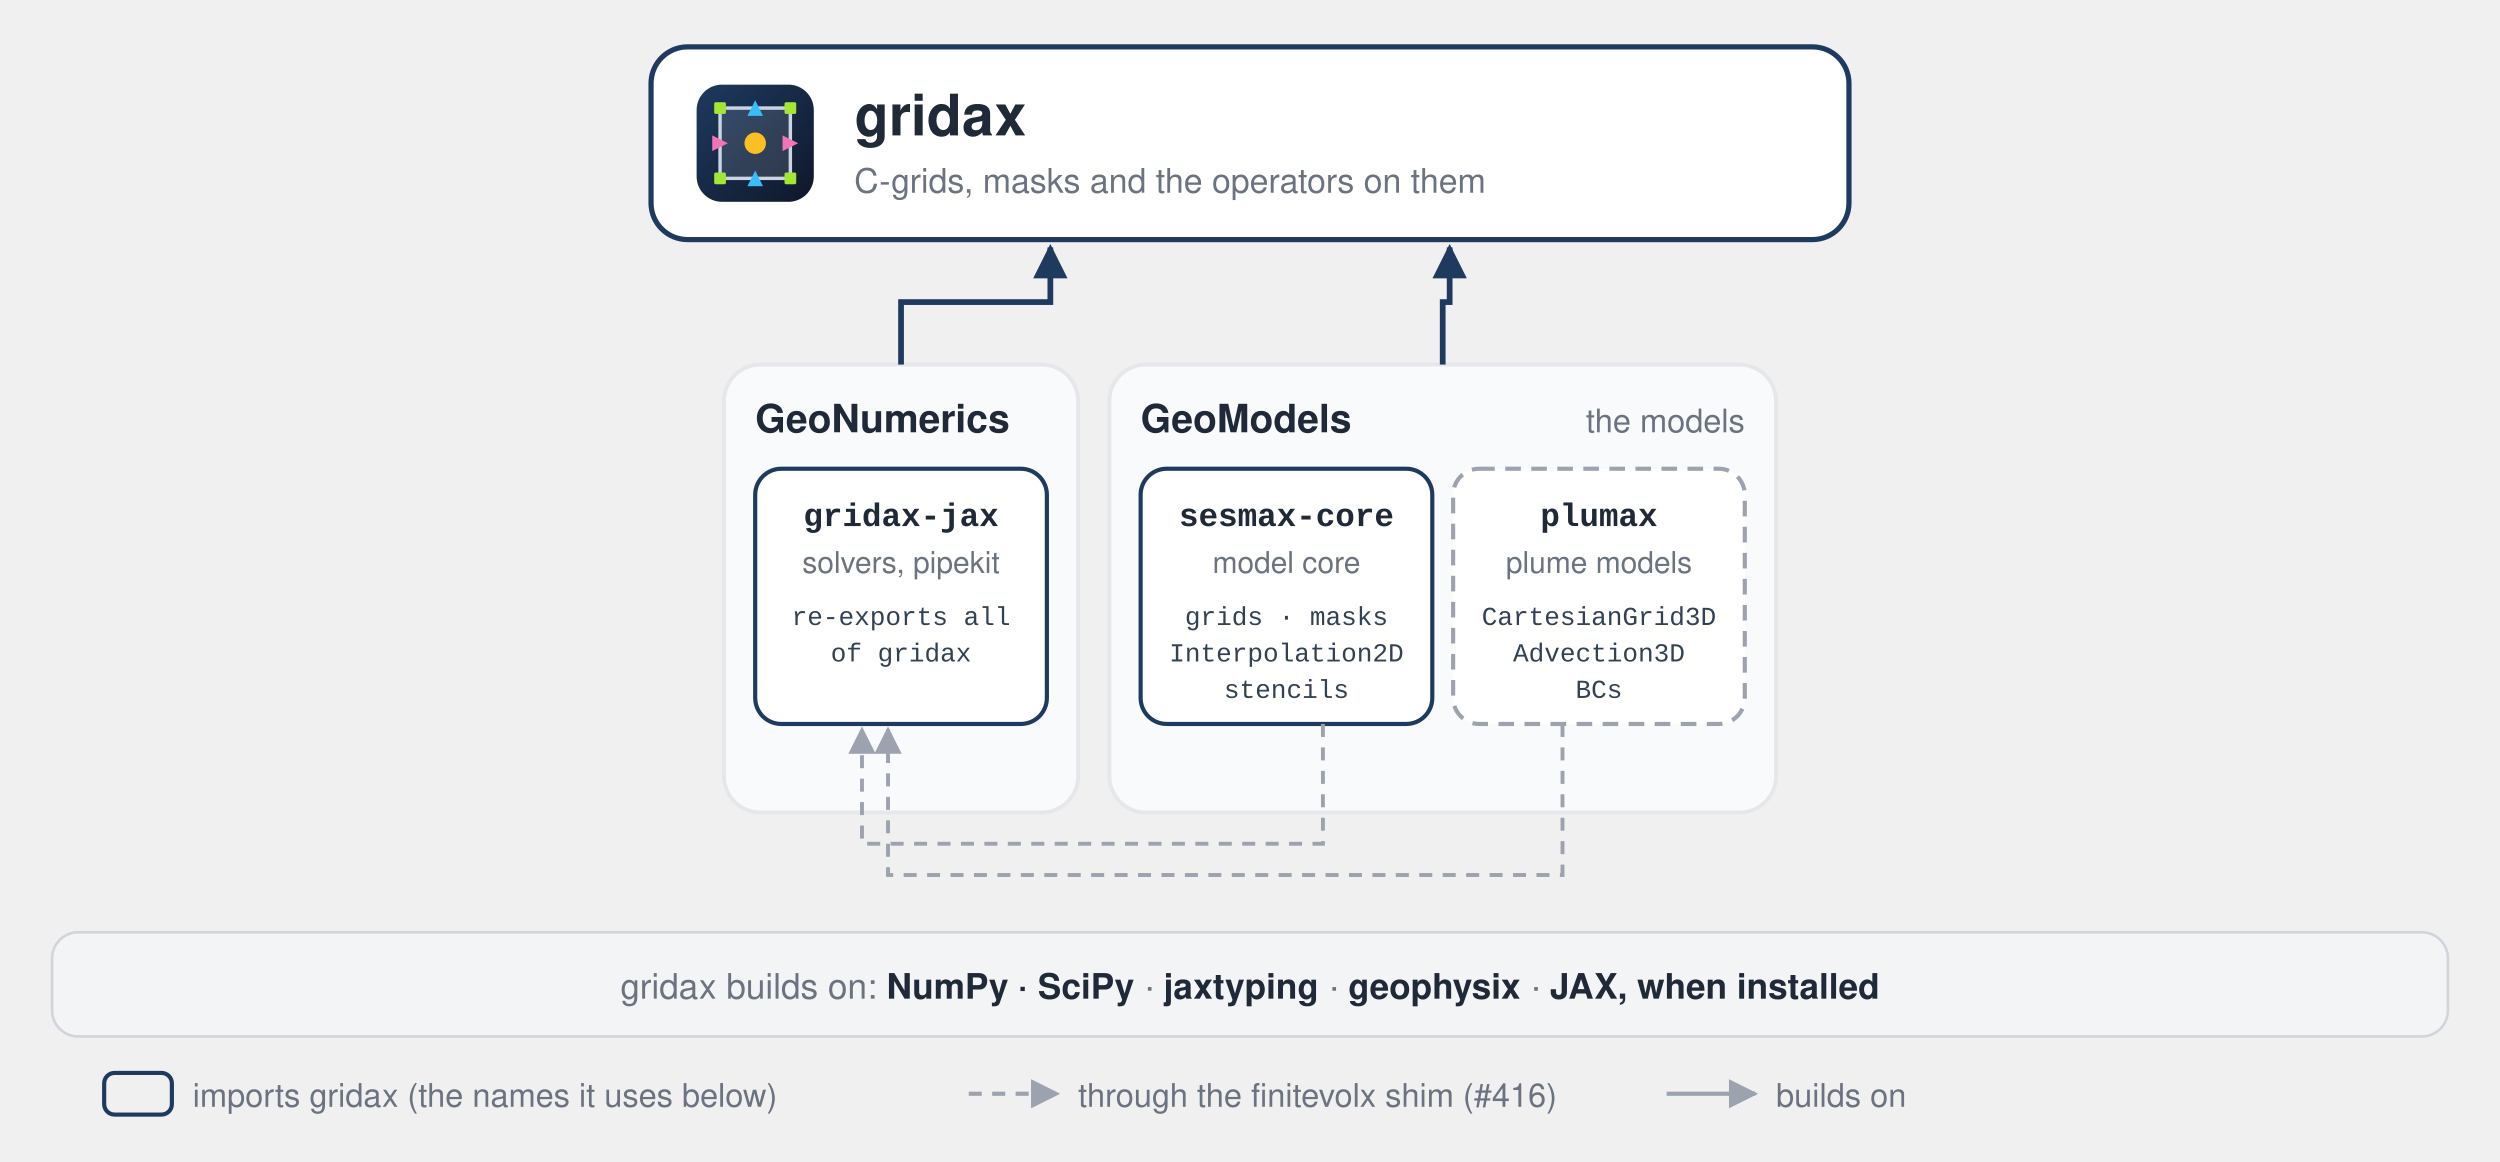
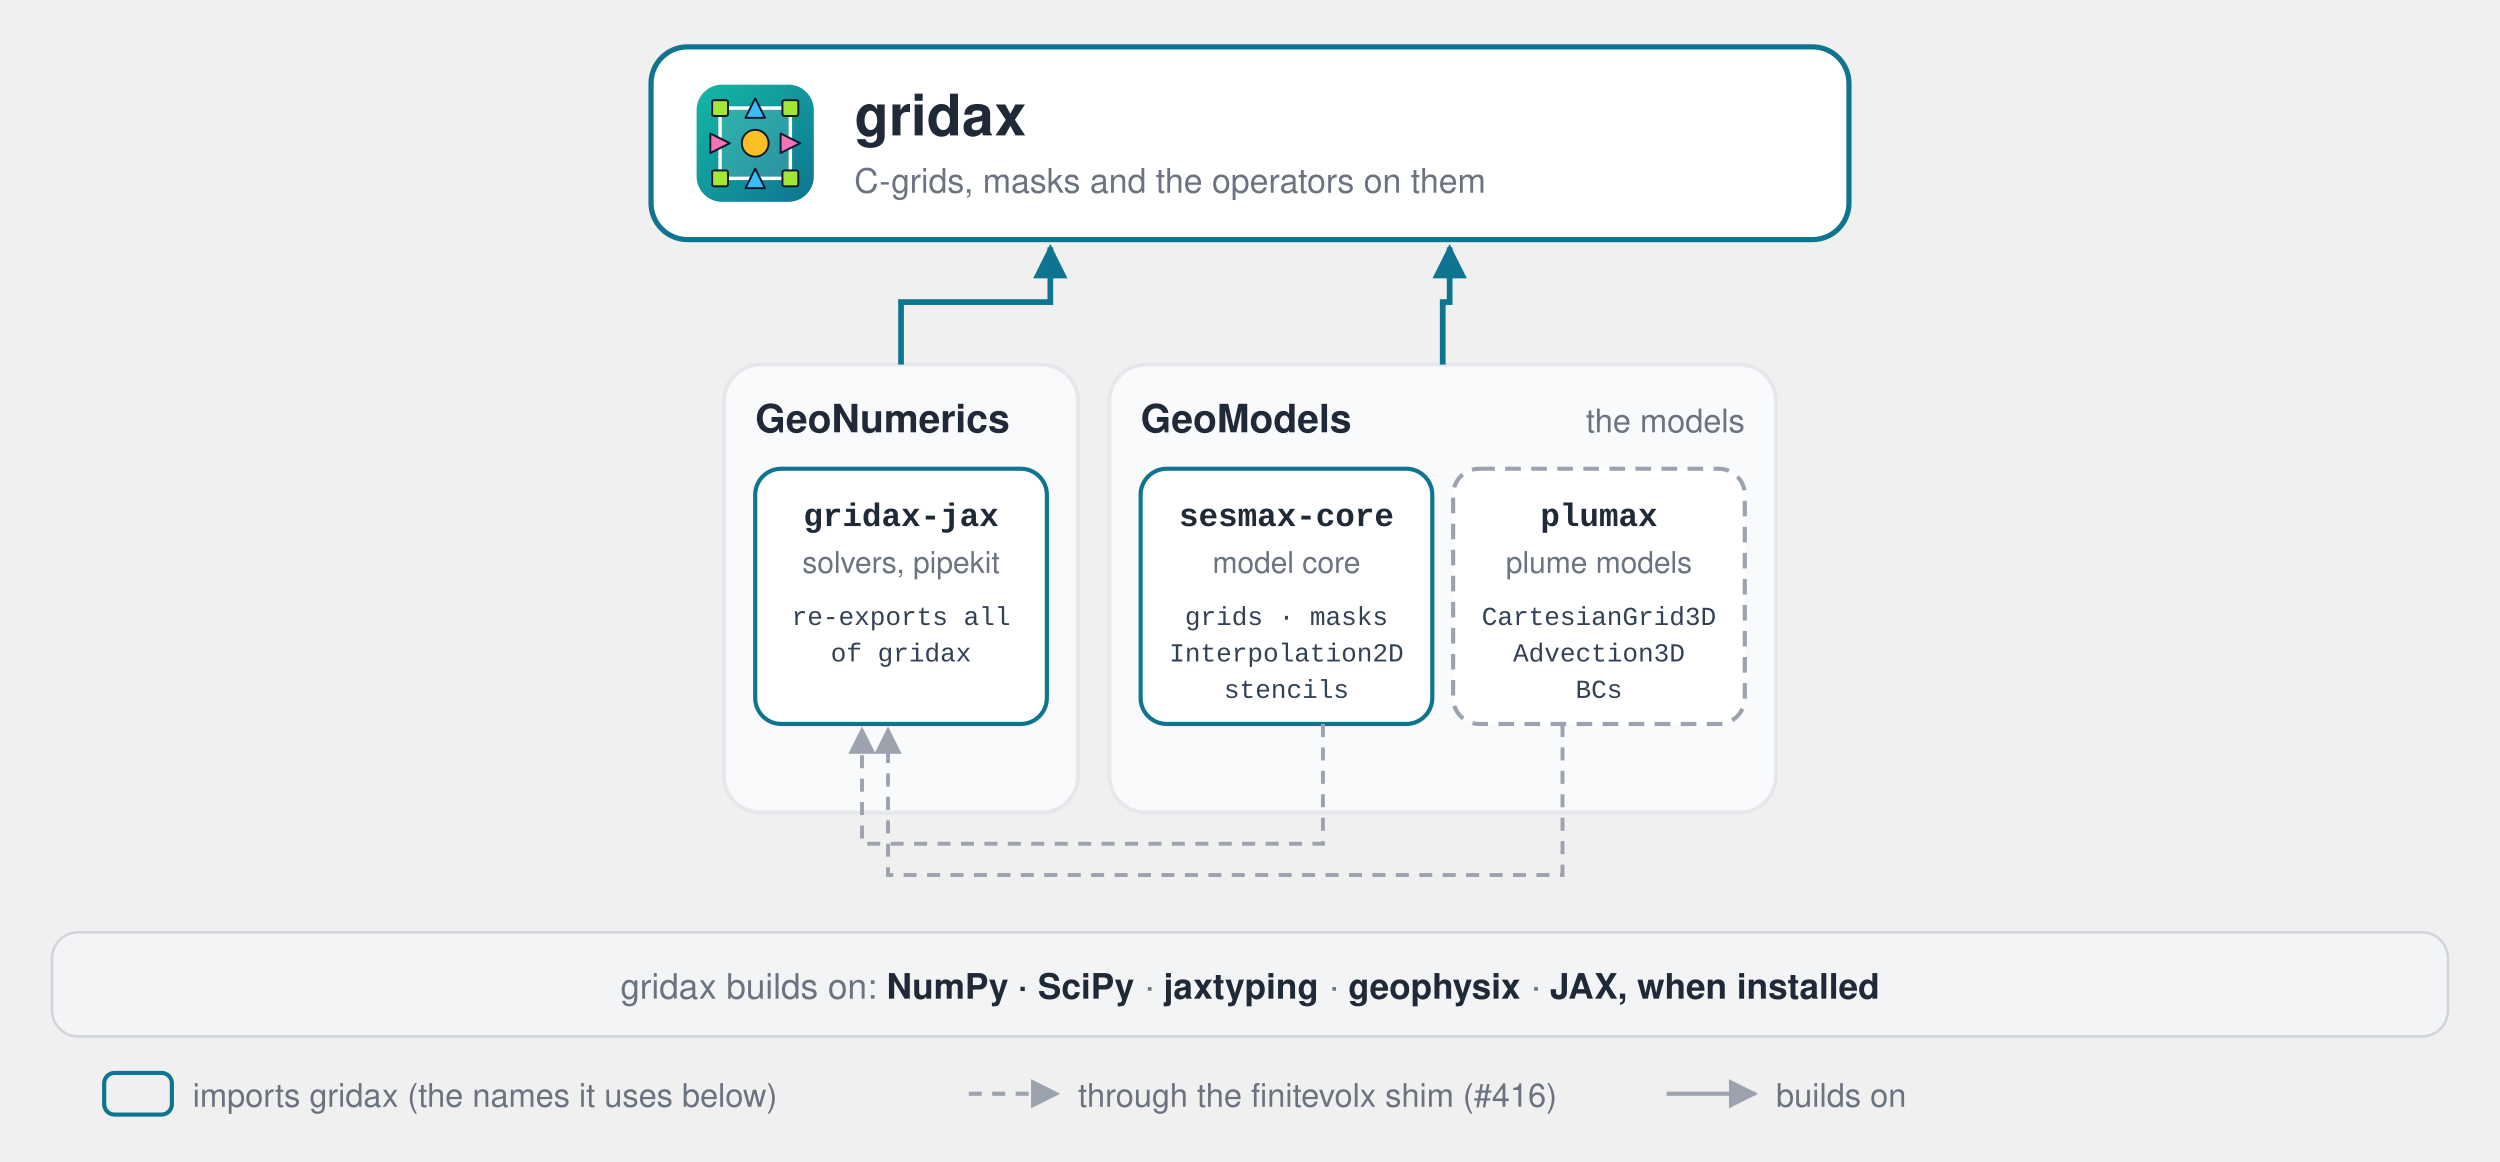
<svg xmlns="http://www.w3.org/2000/svg" width="960" height="446" viewBox="0 0 960 446" role="img" aria-label="Packages that import gridax: gridax-jax in GeoNumerics, in the same repository, which re-exports all of it; and sesmax-core in GeoModels, which imports the grids, masks, Interpolation2D and the raw stencils. plumax in GeoModels still imports the deprecated finitevolx shim, drawn dashed, and both models reach gridax-jax's names through it. gridax builds on NumPy, SciPy, jaxtyping and geophysix, and on JAX when it is installed.">
  <defs>
    <marker id="eh-light" viewBox="0 0 10 10" refX="9" refY="5" markerWidth="7" markerHeight="7" orient="auto-start-reverse">
      <path d="M0 0 L10 5 L0 10 z" fill="#9CA3AF" />
    </marker>
    <marker id="ea-light" viewBox="0 0 10 10" refX="9" refY="5" markerWidth="6" markerHeight="6" orient="auto-start-reverse">
-       <path d="M0 0 L10 5 L0 10 z" fill="#1E3A5F" />
+       <path d="M0 0 L10 5 L0 10 z" fill="#0E7490" />
    </marker>
  </defs>
-   <rect x="250" y="18" width="460" height="74" rx="14" fill="#FFFFFF" stroke="#1E3A5F" stroke-width="2" />
+   <rect x="250" y="18" width="460" height="74" rx="14" fill="#FFFFFF" stroke="#0E7490" stroke-width="2" />
  <svg x="266" y="31" width="48" height="48" viewBox="0 0 128 128">
    <defs>
      <linearGradient id="ix-light" x1="0" y1="0" x2="1" y2="1">
-         <stop offset="0" stop-color="#1E3A5F" />
-         <stop offset="1" stop-color="#0F172A" />
+         <stop offset="0" stop-color="#14B8A6" />
+         <stop offset="1" stop-color="#0E7490" />
      </linearGradient>
    </defs>
    <rect x="4" y="4" width="120" height="120" rx="26" fill="url(#ix-light)" />
-     <rect x="28" y="28" width="72" height="72" rx="2" fill="#FFFFFF" fill-opacity="0.12" stroke="#CBD5E1" stroke-width="3.5" />
-     <circle cx="64" cy="64" r="11" fill="#FBBF24" />
-     <path d="M36 64 L20 56 L20 72 Z" fill="#F472B6" />
-     <path d="M108 64 L92 56 L92 72 Z" fill="#F472B6" />
-     <path d="M64 20 L56 36 L72 36 Z" fill="#38BDF8" />
-     <path d="M64 92 L56 108 L72 108 Z" fill="#38BDF8" />
-     <rect x="22" y="22" width="12" height="12" rx="1.5" fill="#A3E635" />
-     <rect x="22" y="94" width="12" height="12" rx="1.5" fill="#A3E635" />
-     <rect x="94" y="22" width="12" height="12" rx="1.5" fill="#A3E635" />
-     <rect x="94" y="94" width="12" height="12" rx="1.5" fill="#A3E635" />
+     <rect x="28" y="28" width="72" height="72" rx="2" fill="#FFFFFF" fill-opacity="0.12" stroke="#FFFFFF" stroke-width="3.5" />
+     <circle cx="64" cy="64" r="13.75" fill="#FBBF24" stroke="#0F172A" stroke-width="2" />
+     <path d="M38.0 64 L18.0 54.0 L18.0 74.0 Z" fill="#F472B6" stroke="#0F172A" stroke-width="2" stroke-linejoin="round" />
+     <path d="M110.0 64 L90.0 54.0 L90.0 74.0 Z" fill="#F472B6" stroke="#0F172A" stroke-width="2" stroke-linejoin="round" />
+     <path d="M64 18.0 L54.0 38.0 L74.0 38.0 Z" fill="#38BDF8" stroke="#0F172A" stroke-width="2" stroke-linejoin="round" />
+     <path d="M64 90.0 L54.0 110.0 L74.0 110.0 Z" fill="#38BDF8" stroke="#0F172A" stroke-width="2" stroke-linejoin="round" />
+     <rect x="19.875" y="19.875" width="16.25" height="16.25" rx="2" fill="#A3E635" stroke="#0F172A" stroke-width="2" />
+     <rect x="19.875" y="91.875" width="16.25" height="16.25" rx="2" fill="#A3E635" stroke="#0F172A" stroke-width="2" />
+     <rect x="91.875" y="19.875" width="16.25" height="16.25" rx="2" fill="#A3E635" stroke="#0F172A" stroke-width="2" />
+     <rect x="91.875" y="91.875" width="16.25" height="16.25" rx="2" fill="#A3E635" stroke="#0F172A" stroke-width="2" />
  </svg>
  <text x="328" y="52" font-family="ui-sans-serif, -apple-system, 'Segoe UI', Helvetica, Arial, sans-serif" font-size="22" font-weight="700" fill="#1F2937">gridax</text>
  <text x="328" y="74" font-family="ui-sans-serif, -apple-system, 'Segoe UI', Helvetica, Arial, sans-serif" font-size="13" fill="#6B7280">C-grids, masks and the operators on them</text>
  <rect x="278.0" y="140" width="136" height="172" rx="14" fill="#F9FAFB" stroke="#E5E7EB" stroke-width="1.5" />
  <text x="290.0" y="166" font-family="ui-sans-serif, -apple-system, 'Segoe UI', Helvetica, Arial, sans-serif" font-size="15" font-weight="700" fill="#1F2937">GeoNumerics</text>
  <text x="402.0" y="166" text-anchor="end" font-family="ui-sans-serif, -apple-system, 'Segoe UI', Helvetica, Arial, sans-serif" font-size="12.5" fill="#6B7280" />
-   <path d="M346.0 140 L346.0 116 L403.333 116 L403.333 95" fill="none" stroke="#1E3A5F" stroke-width="2.2" marker-end="url(#ea-light)" />
-   <rect x="290.0" y="180" width="112" height="98" rx="10" fill="#FFFFFF" stroke="#1E3A5F" stroke-width="1.6" />
+   <path d="M346.0 140 L346.0 116 L403.333 116 L403.333 95" fill="none" stroke="#0E7490" stroke-width="2.2" marker-end="url(#ea-light)" />
+   <rect x="290.0" y="180" width="112" height="98" rx="10" fill="#FFFFFF" stroke="#0E7490" stroke-width="1.6" />
  <text x="346.0" y="202" text-anchor="middle" font-family="ui-monospace, SFMono-Regular, Menlo, Consolas, 'Liberation Mono', monospace" font-size="12.5" font-weight="700" fill="#1F2937">gridax-jax</text>
  <text x="346.0" y="220" text-anchor="middle" font-family="ui-sans-serif, -apple-system, 'Segoe UI', Helvetica, Arial, sans-serif" font-size="11.5" fill="#6B7280">solvers, pipekit</text>
  <text x="346.0" y="240" text-anchor="middle" font-family="ui-monospace, SFMono-Regular, Menlo, Consolas, 'Liberation Mono', monospace" font-size="10" fill="#334155">re-exports all</text>
  <text x="346.0" y="254" text-anchor="middle" font-family="ui-monospace, SFMono-Regular, Menlo, Consolas, 'Liberation Mono', monospace" font-size="10" fill="#334155">of gridax</text>
  <rect x="426.0" y="140" width="256" height="172" rx="14" fill="#F9FAFB" stroke="#E5E7EB" stroke-width="1.5" />
  <text x="438.0" y="166" font-family="ui-sans-serif, -apple-system, 'Segoe UI', Helvetica, Arial, sans-serif" font-size="15" font-weight="700" fill="#1F2937">GeoModels</text>
  <text x="670.0" y="166" text-anchor="end" font-family="ui-sans-serif, -apple-system, 'Segoe UI', Helvetica, Arial, sans-serif" font-size="12.5" fill="#6B7280">the models</text>
-   <path d="M554.0 140 L554.0 116 L556.667 116 L556.667 95" fill="none" stroke="#1E3A5F" stroke-width="2.2" marker-end="url(#ea-light)" />
-   <rect x="438.0" y="180" width="112" height="98" rx="10" fill="#FFFFFF" stroke="#1E3A5F" stroke-width="1.6" />
+   <path d="M554.0 140 L554.0 116 L556.667 116 L556.667 95" fill="none" stroke="#0E7490" stroke-width="2.2" marker-end="url(#ea-light)" />
+   <rect x="438.0" y="180" width="112" height="98" rx="10" fill="#FFFFFF" stroke="#0E7490" stroke-width="1.6" />
  <text x="494.0" y="202" text-anchor="middle" font-family="ui-monospace, SFMono-Regular, Menlo, Consolas, 'Liberation Mono', monospace" font-size="12.5" font-weight="700" fill="#1F2937">sesmax-core</text>
  <text x="494.0" y="220" text-anchor="middle" font-family="ui-sans-serif, -apple-system, 'Segoe UI', Helvetica, Arial, sans-serif" font-size="11.5" fill="#6B7280">model core</text>
  <text x="494.0" y="240" text-anchor="middle" font-family="ui-monospace, SFMono-Regular, Menlo, Consolas, 'Liberation Mono', monospace" font-size="10" fill="#334155">grids · masks</text>
  <text x="494.0" y="254" text-anchor="middle" font-family="ui-monospace, SFMono-Regular, Menlo, Consolas, 'Liberation Mono', monospace" font-size="10" fill="#334155">Interpolation2D</text>
  <text x="494.0" y="268" text-anchor="middle" font-family="ui-monospace, SFMono-Regular, Menlo, Consolas, 'Liberation Mono', monospace" font-size="10" fill="#334155">stencils</text>
  <rect x="558.0" y="180" width="112" height="98" rx="10" fill="#FFFFFF" stroke="#9CA3AF" stroke-width="1.6" stroke-dasharray="6 4" />
  <text x="614.0" y="202" text-anchor="middle" font-family="ui-monospace, SFMono-Regular, Menlo, Consolas, 'Liberation Mono', monospace" font-size="12.5" font-weight="700" fill="#1F2937">plumax</text>
  <text x="614.0" y="220" text-anchor="middle" font-family="ui-sans-serif, -apple-system, 'Segoe UI', Helvetica, Arial, sans-serif" font-size="11.5" fill="#6B7280">plume models</text>
  <text x="614.0" y="240" text-anchor="middle" font-family="ui-monospace, SFMono-Regular, Menlo, Consolas, 'Liberation Mono', monospace" font-size="10" fill="#334155">CartesianGrid3D</text>
  <text x="614.0" y="254" text-anchor="middle" font-family="ui-monospace, SFMono-Regular, Menlo, Consolas, 'Liberation Mono', monospace" font-size="10" fill="#334155">Advection3D</text>
  <text x="614.0" y="268" text-anchor="middle" font-family="ui-monospace, SFMono-Regular, Menlo, Consolas, 'Liberation Mono', monospace" font-size="10" fill="#334155">BCs</text>
  <path d="M508.0 278 L508.0 324 L331.0 324 L331.0 280" fill="none" stroke="#9CA3AF" stroke-width="1.5" stroke-dasharray="5 4" marker-end="url(#eh-light)" />
  <path d="M600.0 278 L600.0 336 L341.0 336 L341.0 280" fill="none" stroke="#9CA3AF" stroke-width="1.5" stroke-dasharray="5 4" marker-end="url(#eh-light)" />
  <rect x="20" y="358" width="920" height="40" rx="10" fill="#F3F4F6" stroke="#D1D5DB" />
  <text x="480" y="383.5" text-anchor="middle" font-family="ui-sans-serif, -apple-system, 'Segoe UI', Helvetica, Arial, sans-serif" font-size="13.5" fill="#6B7280">gridax builds on: <tspan font-weight="700" fill="#1F2937">NumPy · SciPy</tspan> · <tspan font-weight="700" fill="#1F2937">jaxtyping</tspan> · <tspan font-weight="700" fill="#1F2937">geophysix</tspan> · <tspan font-weight="700" fill="#1F2937">JAX, when installed</tspan>
  </text>
-   <rect x="40" y="412" width="26" height="16" rx="4" fill="none" stroke="#1E3A5F" stroke-width="1.6" />
+   <rect x="40" y="412" width="26" height="16" rx="4" fill="none" stroke="#0E7490" stroke-width="1.6" />
  <text x="74" y="425" font-family="ui-sans-serif, -apple-system, 'Segoe UI', Helvetica, Arial, sans-serif" font-size="12.5" fill="#6B7280">imports gridax (the names it uses below)</text>
  <path d="M372 420 L406 420" stroke="#9CA3AF" stroke-width="1.6" stroke-dasharray="5 4" marker-end="url(#eh-light)" />
  <text x="414" y="425" font-family="ui-sans-serif, -apple-system, 'Segoe UI', Helvetica, Arial, sans-serif" font-size="12.5" fill="#6B7280">through the finitevolx shim (#416)</text>
  <path d="M640 420 L674 420" stroke="#9CA3AF" stroke-width="1.6" marker-end="url(#eh-light)" />
  <text x="682" y="425" font-family="ui-sans-serif, -apple-system, 'Segoe UI', Helvetica, Arial, sans-serif" font-size="12.5" fill="#6B7280">builds on</text>
</svg>
